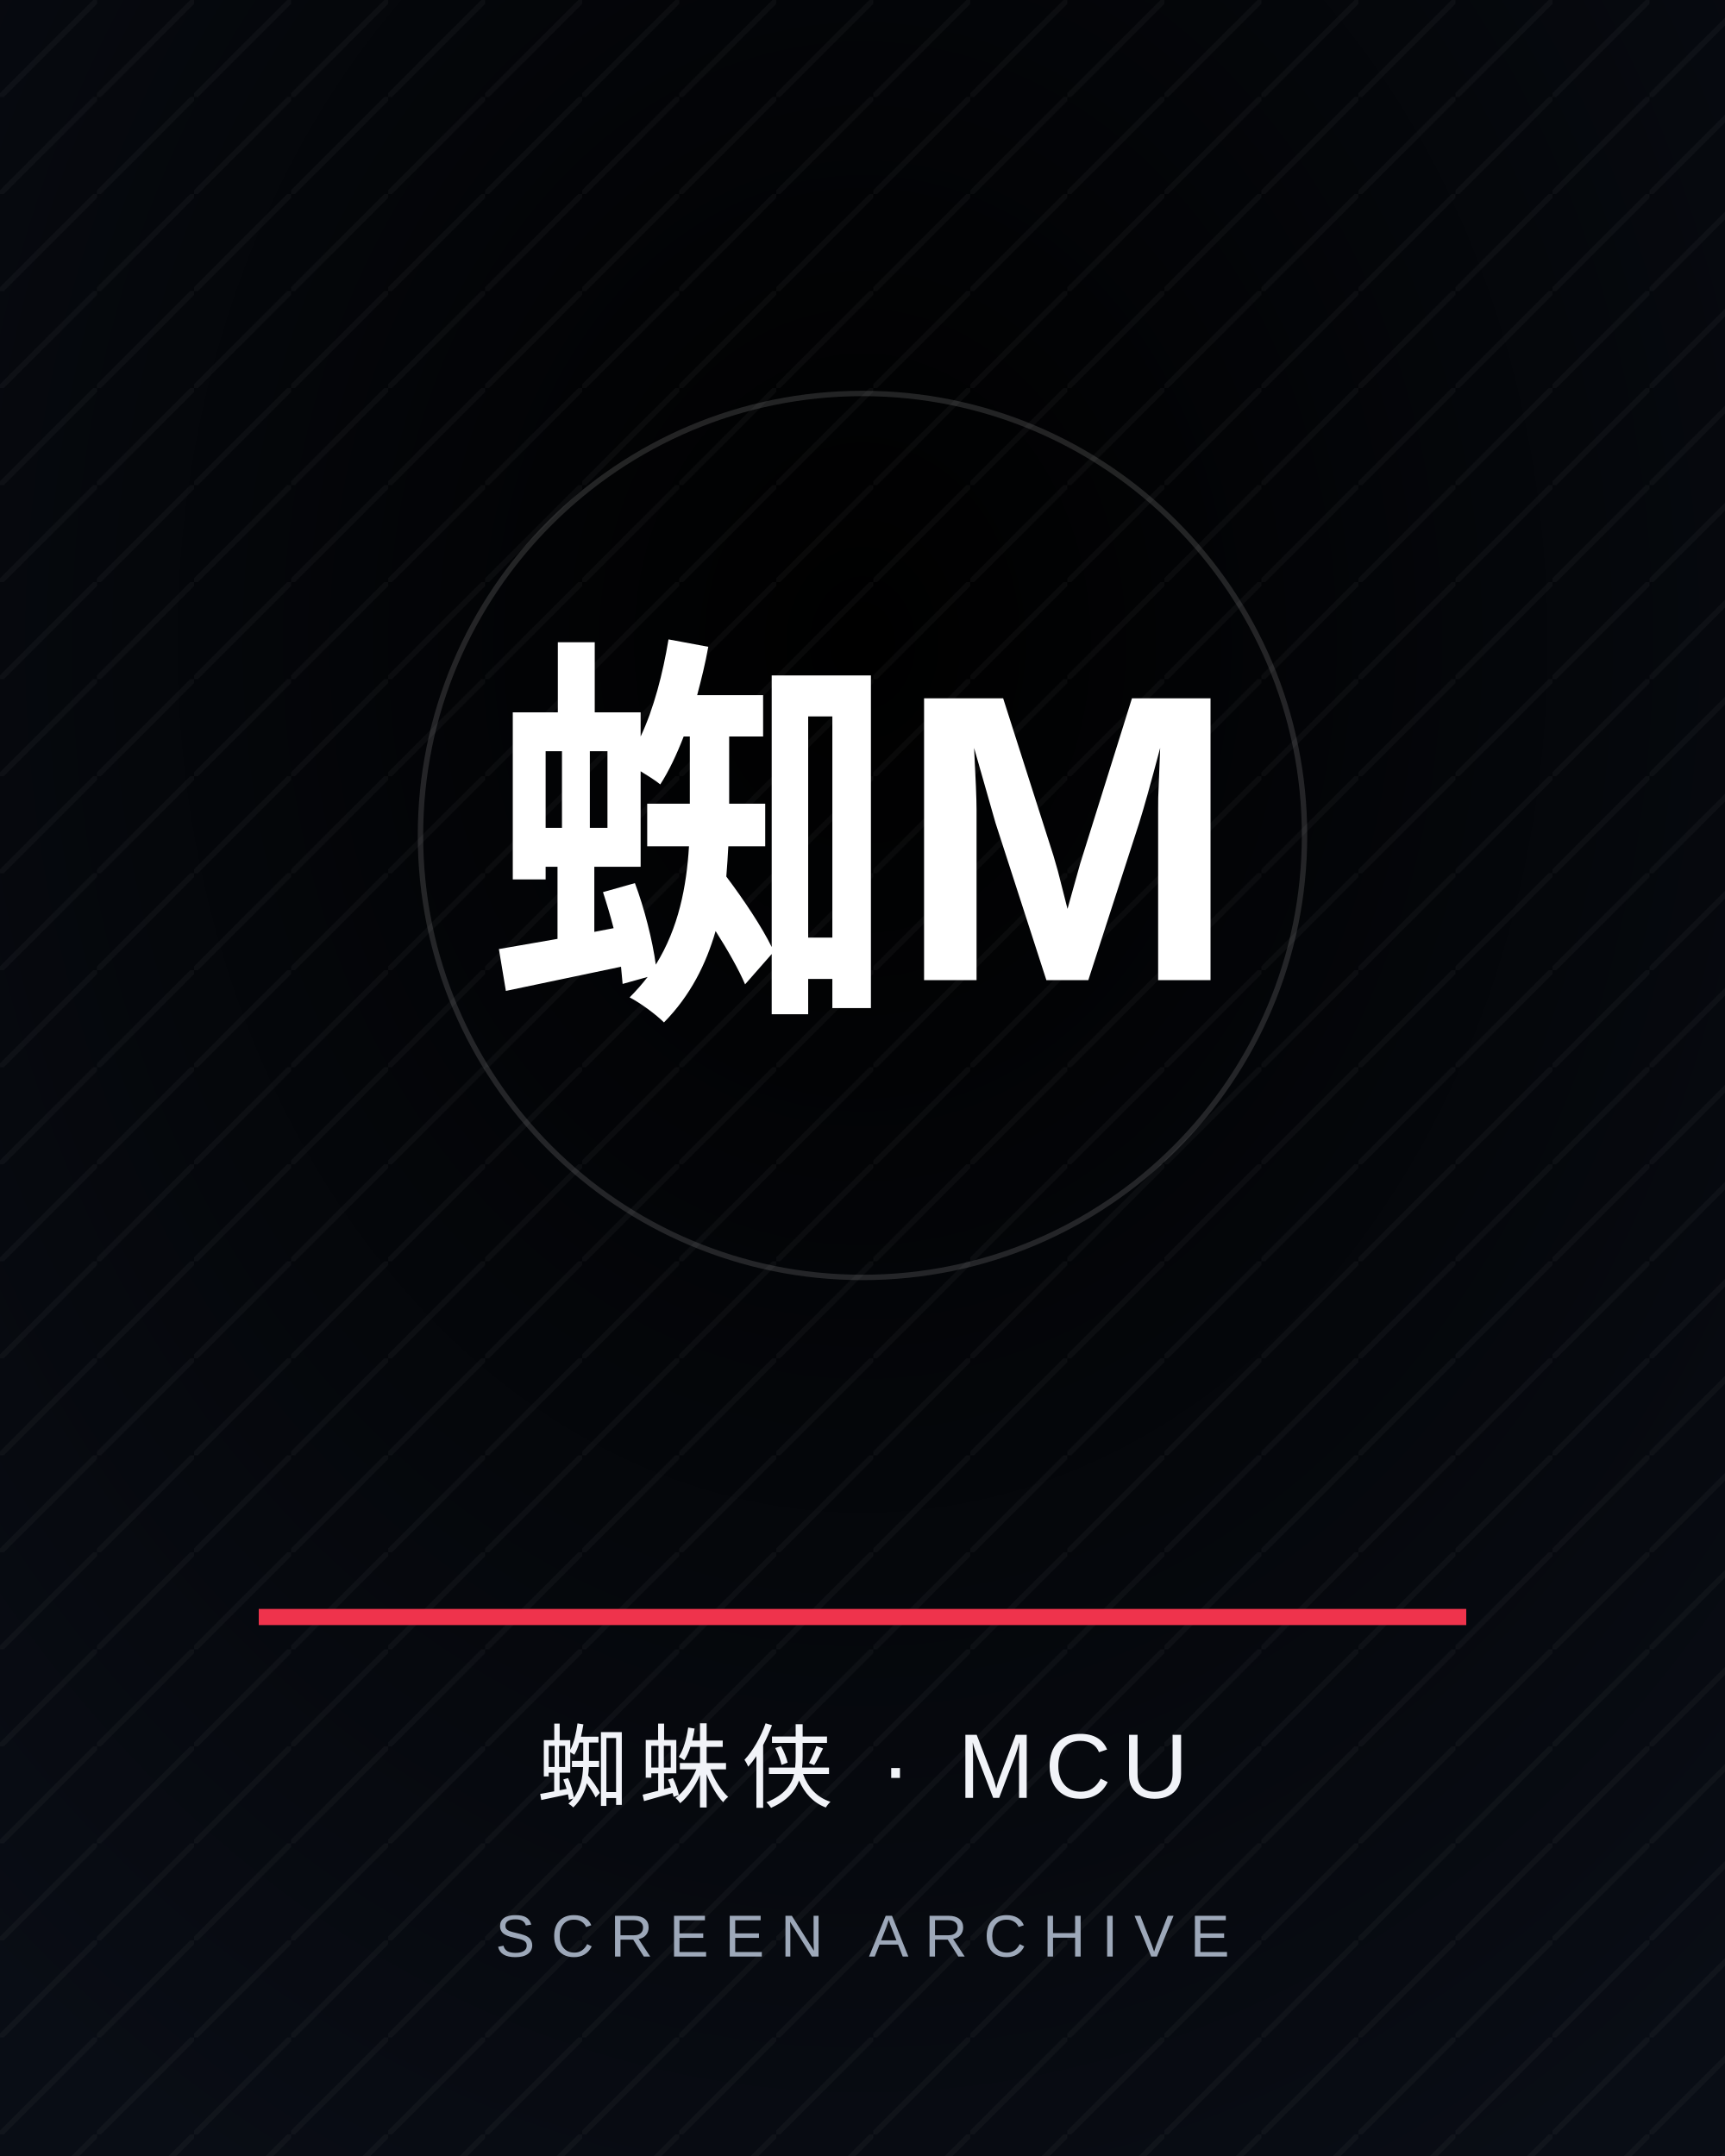
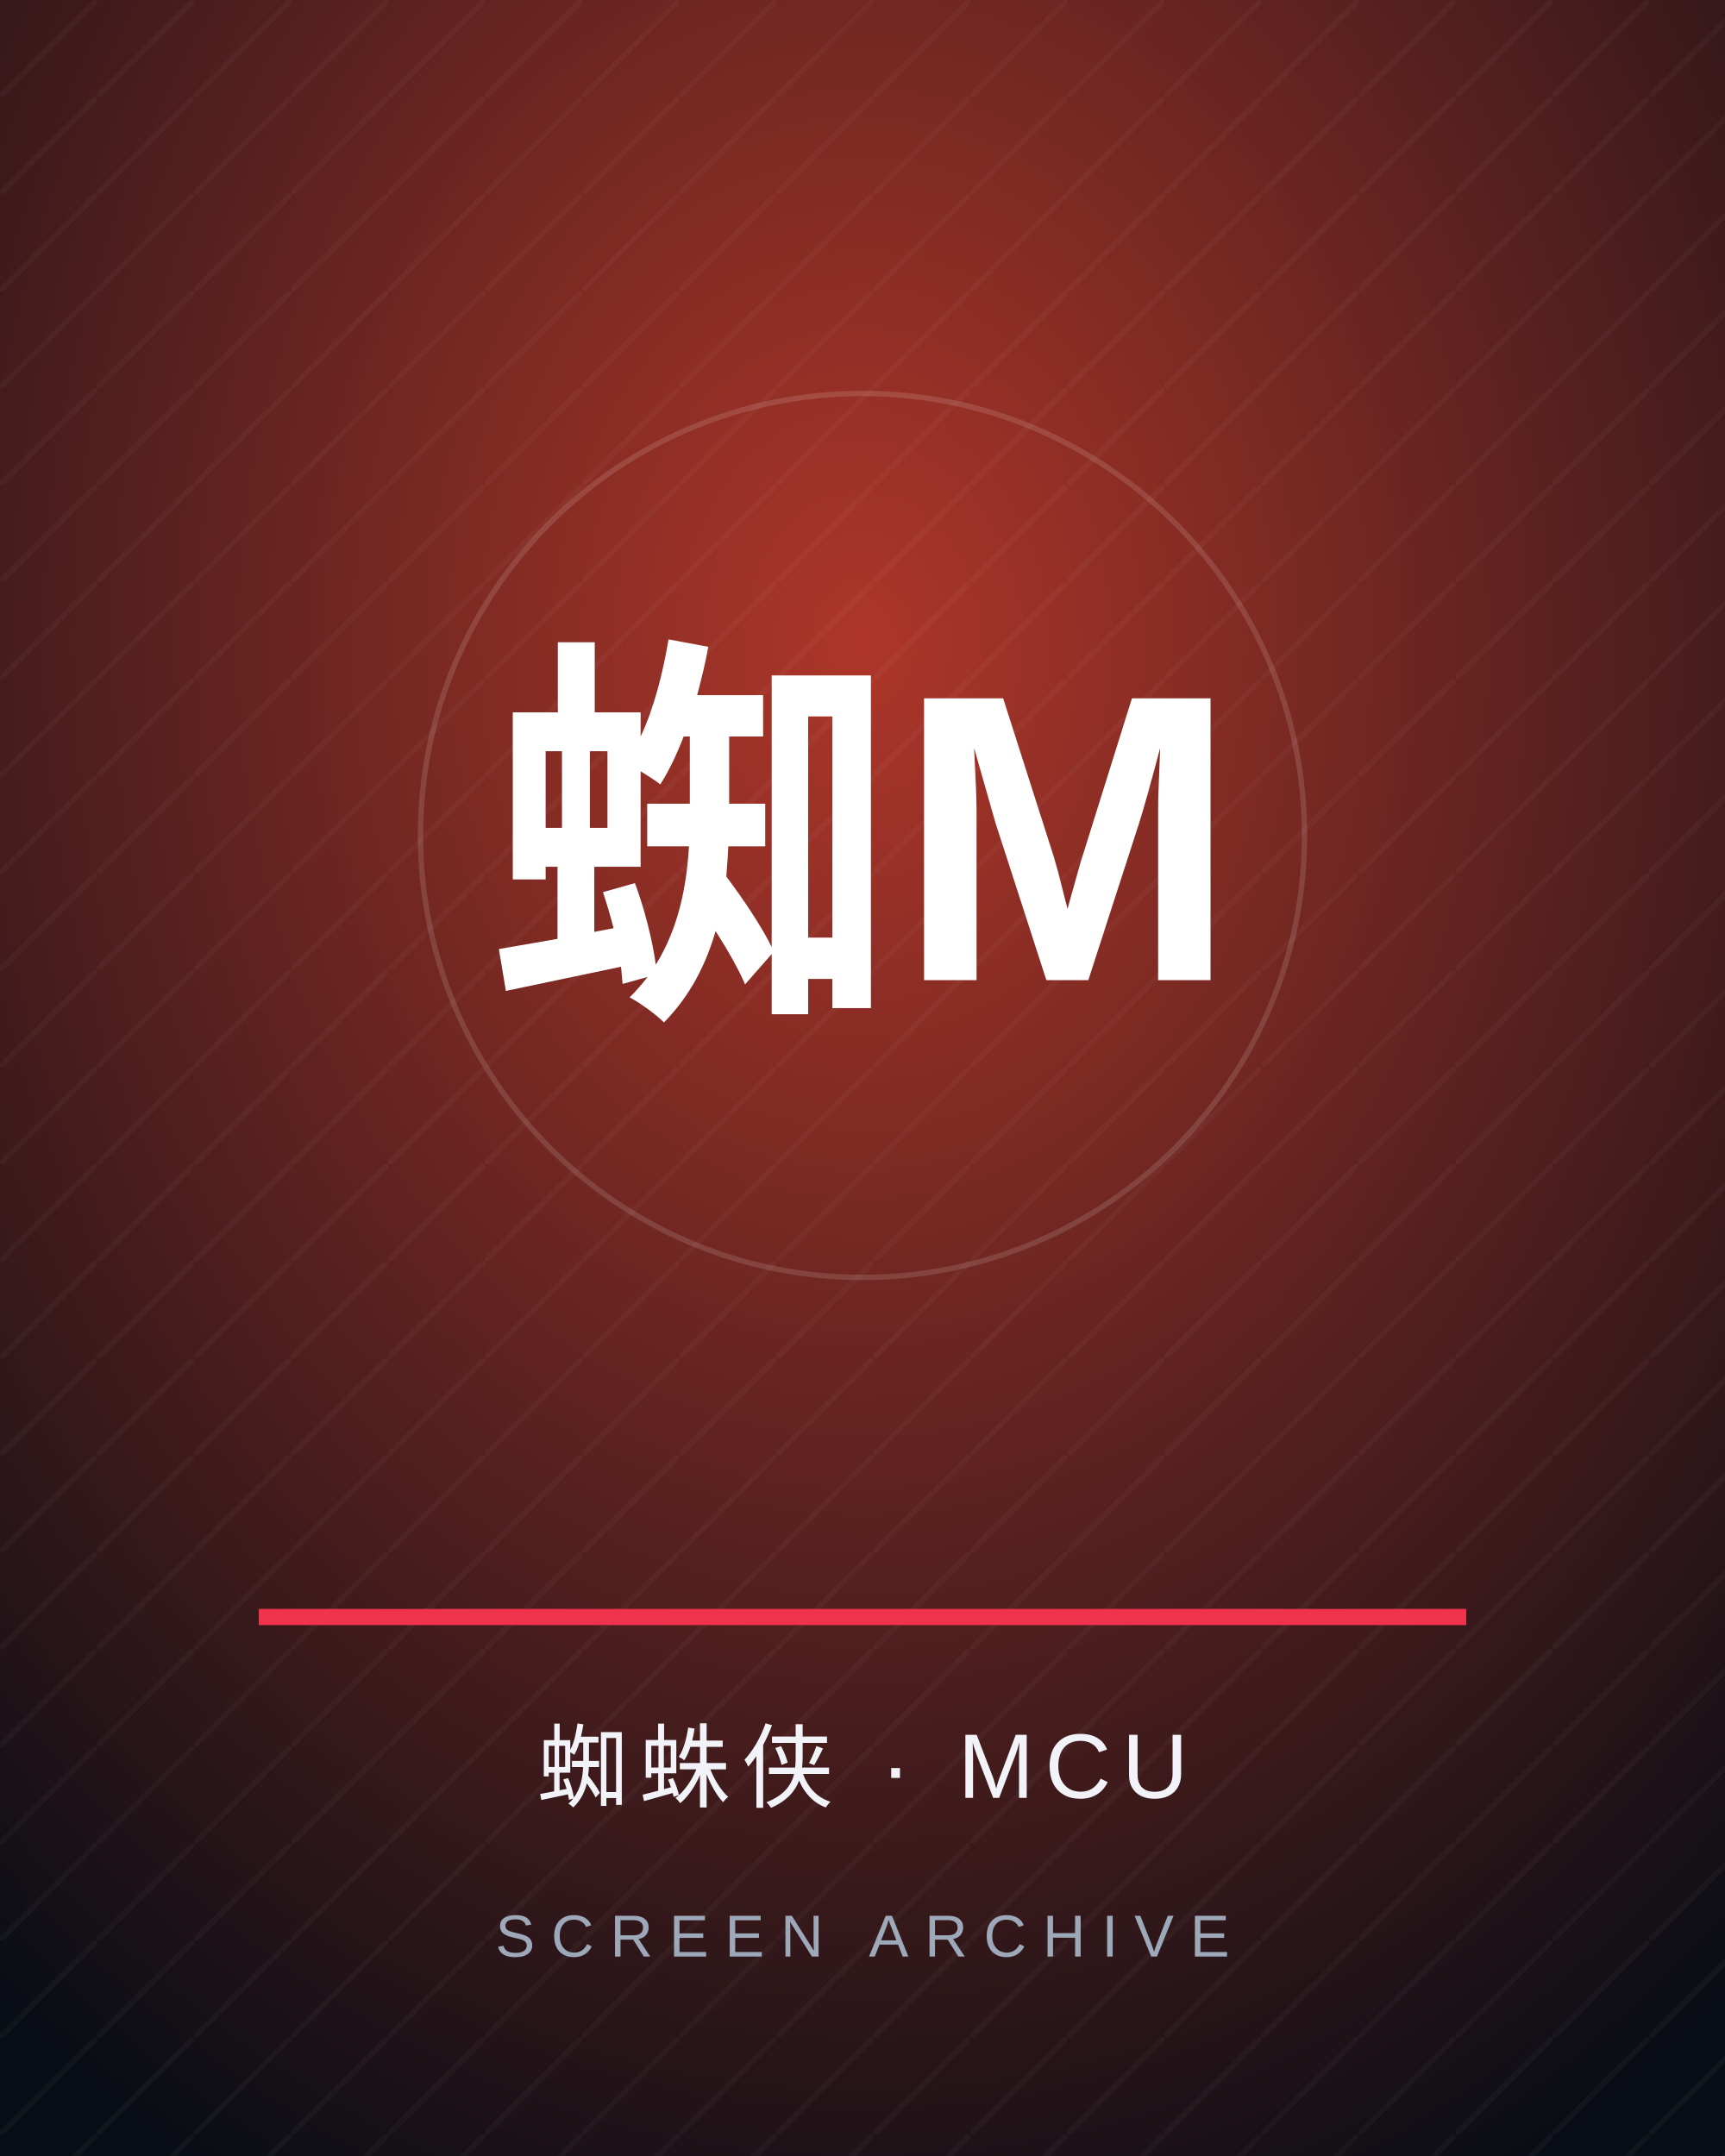
<svg xmlns="http://www.w3.org/2000/svg" viewBox="0 0 320 400" role="img" aria-label="彼得·帕克 · 蜘蛛侠 · MCU identity portrait">
  <defs>
    <radialGradient id="g" cx="50%" cy="30%" r="80%">
-       <stop stop-color="hsl(NaN 52% 34%)" />
+       <stop stop-color="hsl(6 62% 42%)" />
      <stop offset="1" stop-color="#090d15" />
    </radialGradient>
    <pattern id="p" width="18" height="18" patternUnits="userSpaceOnUse">
      <path d="M0 18 18 0" stroke="#fff" stroke-opacity=".035" />
    </pattern>
  </defs>
  <rect width="320" height="400" fill="url(#g)" />
  <rect width="320" height="400" fill="url(#p)" />
  <circle cx="160" cy="155" r="82" fill="none" stroke="#fff" stroke-opacity=".13" />
  <text x="160" y="183" text-anchor="middle" fill="#fff" font-family="Arial,sans-serif" font-size="76" font-weight="700">蜘M</text>
  <path d="M48 300h224" stroke="#ef334c" stroke-width="3" />
  <text x="160" y="334" text-anchor="middle" fill="#f1f3f8" font-family="Arial,sans-serif" font-size="17" letter-spacing="2">蜘蛛侠 · MCU</text>
  <text x="160" y="363" text-anchor="middle" fill="#9da8b9" font-family="Arial,sans-serif" font-size="11" letter-spacing="3">SCREEN ARCHIVE</text>
</svg>
